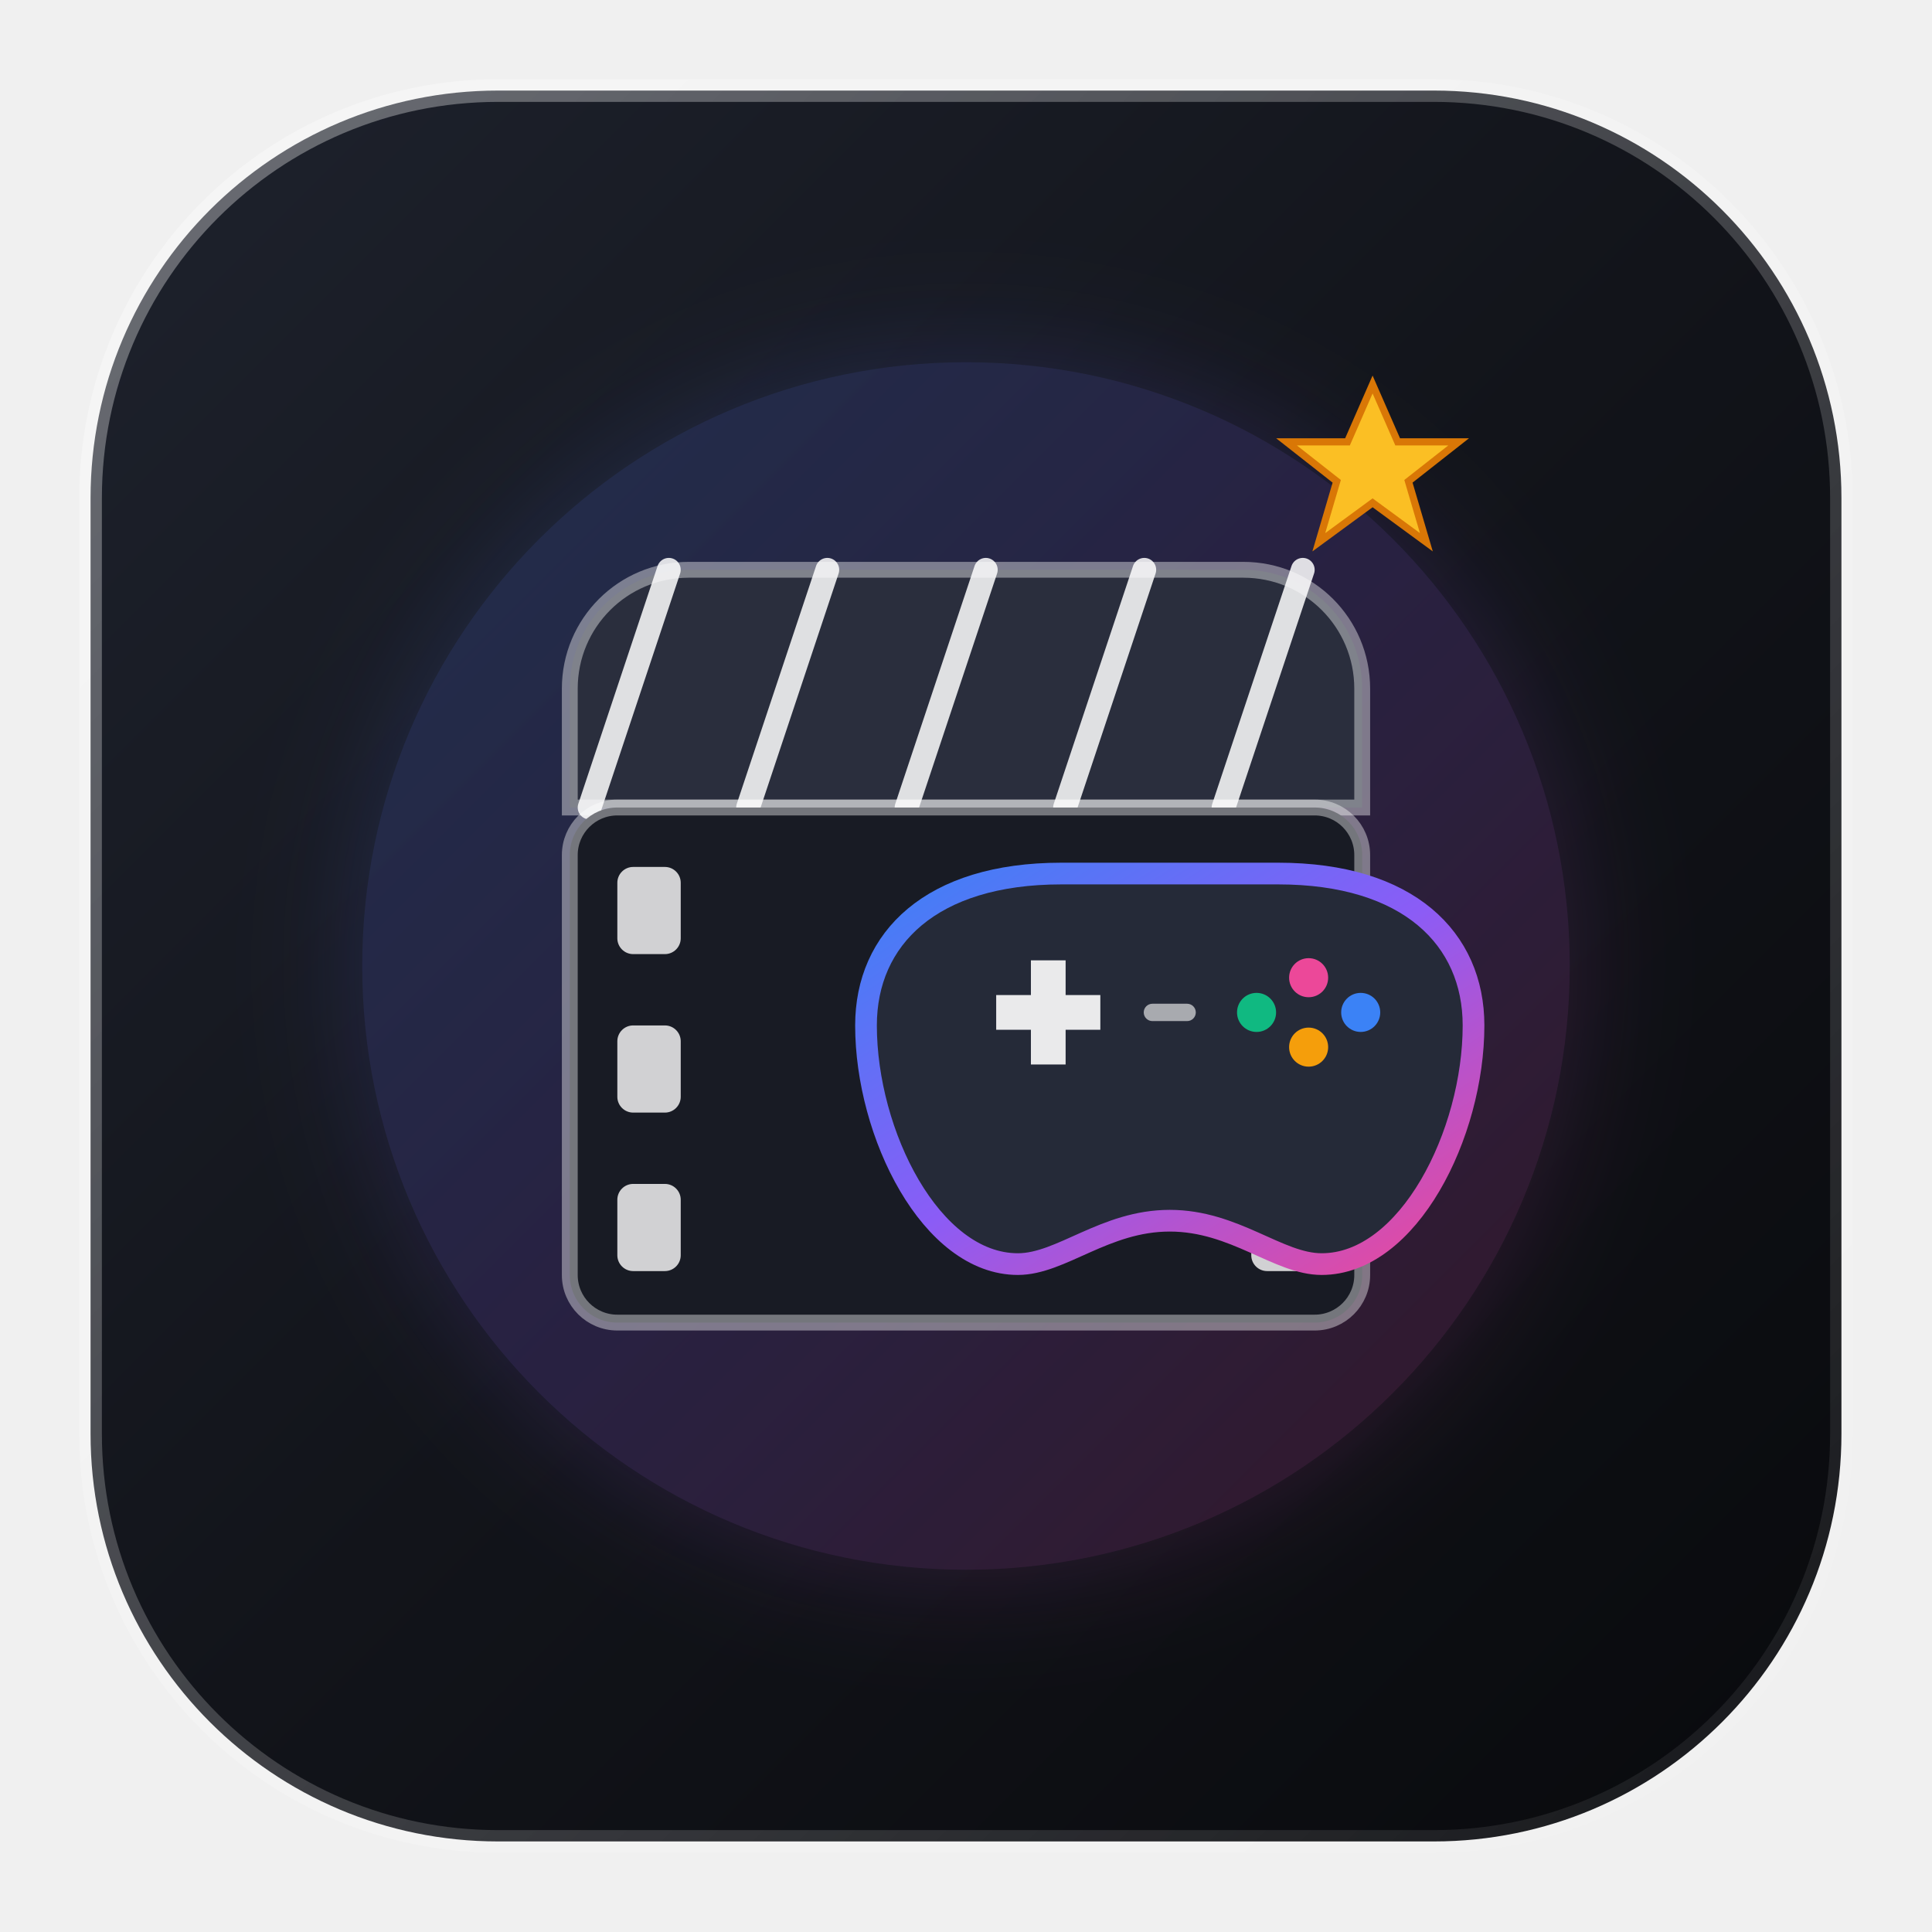
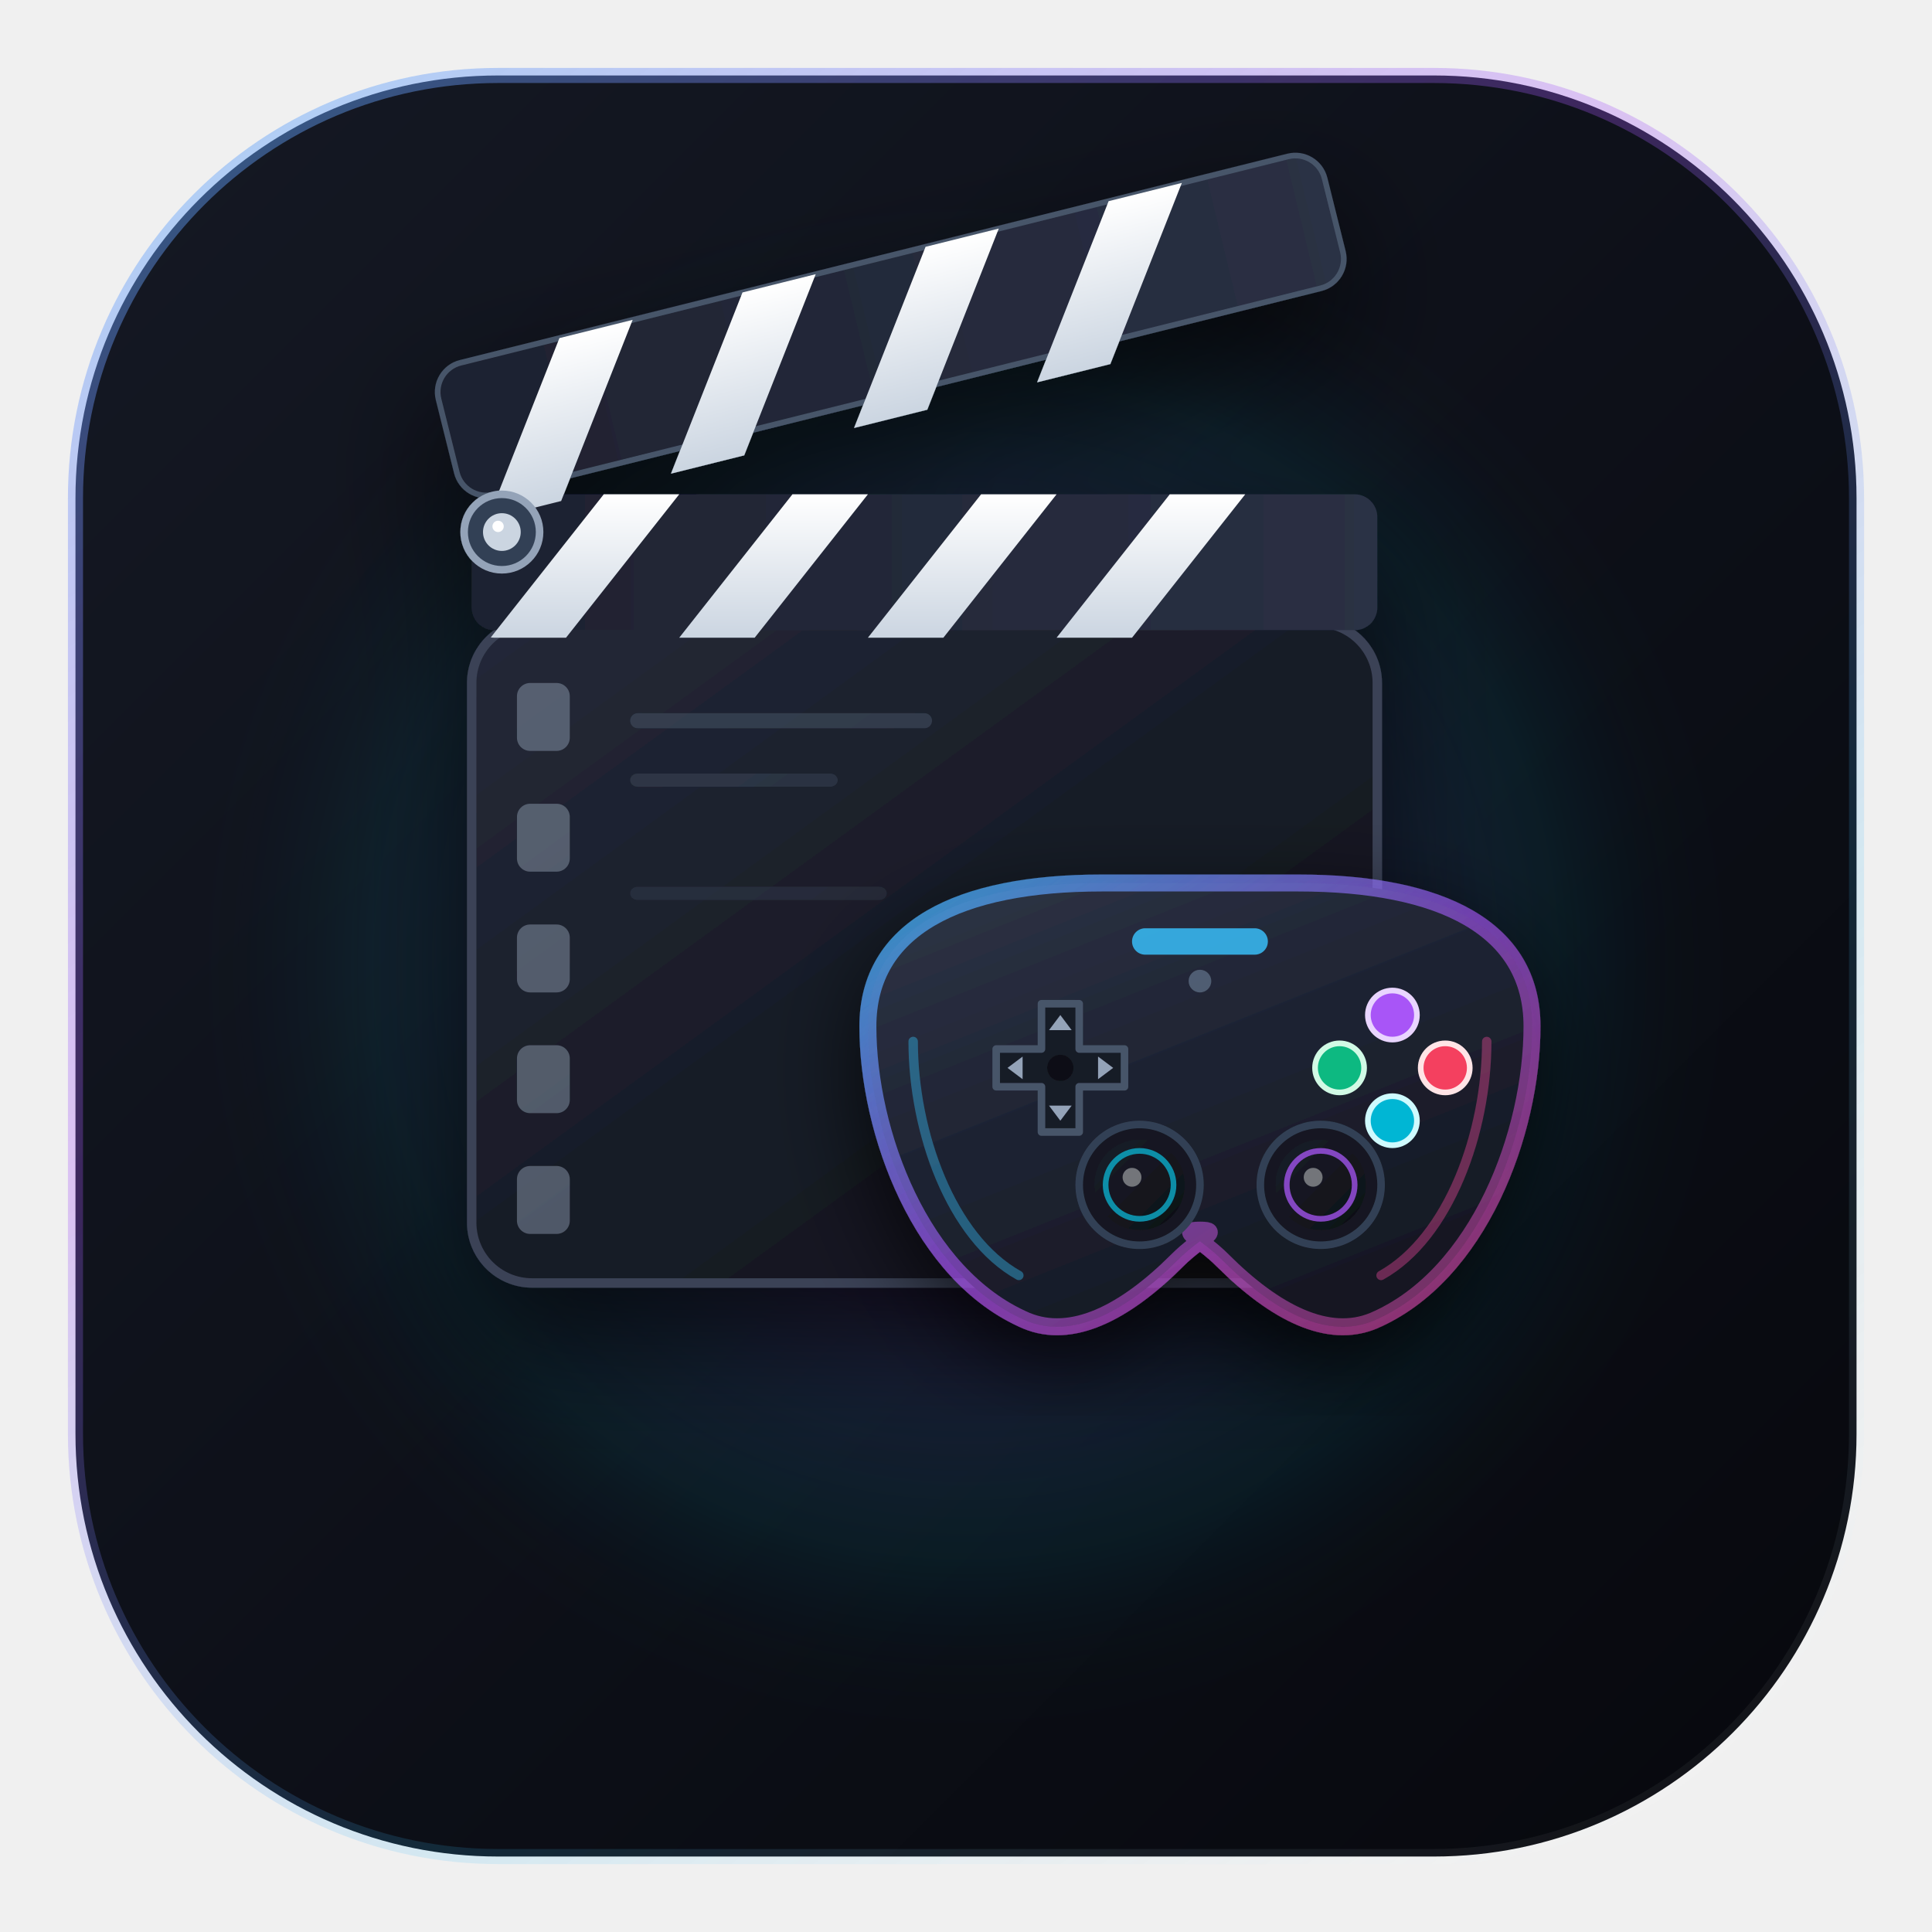
<svg xmlns="http://www.w3.org/2000/svg" viewBox="0 0 512 512" width="100%" height="100%">
  <defs>
-     <linearGradient id="bgGrad" x1="0%" y1="0%" x2="100%" y2="100%">
-       <stop offset="0%" stop-color="#1e222d" />
-       <stop offset="50%" stop-color="#12141a" />
-       <stop offset="100%" stop-color="#090a0d" />
+     <linearGradient id="bgGradient" x1="0%" y1="0%" x2="100%" y2="100%">
+       <stop offset="0%" stop-color="#151924" />
+       <stop offset="45%" stop-color="#0e111a" />
+       <stop offset="100%" stop-color="#07080d" />
    </linearGradient>
-     <linearGradient id="borderGrad" x1="0%" y1="0%" x2="100%" y2="100%">
-       <stop offset="0%" stop-color="#ffffff" stop-opacity="0.35" />
-       <stop offset="100%" stop-color="#ffffff" stop-opacity="0.05" />
+     <linearGradient id="rimLight" x1="15%" y1="0%" x2="85%" y2="100%">
+       <stop offset="0%" stop-color="#60a5fa" stop-opacity="0.45" />
+       <stop offset="35%" stop-color="#a855f7" stop-opacity="0.3" />
+       <stop offset="70%" stop-color="#38bdf8" stop-opacity="0.15" />
+       <stop offset="100%" stop-color="#ffffff" stop-opacity="0.04" />
    </linearGradient>
-     <linearGradient id="glowGrad" x1="0%" y1="0%" x2="100%" y2="100%">
-       <stop offset="0%" stop-color="#3b82f6" />
-       <stop offset="50%" stop-color="#8b5cf6" />
-       <stop offset="100%" stop-color="#ec4899" />
+     <radialGradient id="centerAura" cx="50%" cy="50%" r="50%">
+       <stop offset="0%" stop-color="#6366f1" stop-opacity="0.28" />
+       <stop offset="40%" stop-color="#8b5cf6" stop-opacity="0.18" />
+       <stop offset="75%" stop-color="#06b6d4" stop-opacity="0.08" />
+       <stop offset="100%" stop-color="#000000" stop-opacity="0" />
+     </radialGradient>
+     <linearGradient id="clapperBody" x1="0%" y1="0%" x2="100%" y2="100%">
+       <stop offset="0%" stop-color="#242938" />
+       <stop offset="50%" stop-color="#181c27" />
+       <stop offset="100%" stop-color="#11131c" />
    </linearGradient>
-     <filter id="glow" x="-20%" y="-20%" width="140%" height="140%">
-       <feGaussianBlur stdDeviation="16" result="blur" />
-       <feComposite in="SourceGraphic" in2="blur" operator="over" />
+     <linearGradient id="clapperStick" x1="0%" y1="0%" x2="100%" y2="0%">
+       <stop offset="0%" stop-color="#1e2230" />
+       <stop offset="100%" stop-color="#2a3044" />
+     </linearGradient>
+     <linearGradient id="stripeWhite" x1="0%" y1="0%" x2="0%" y2="100%">
+       <stop offset="0%" stop-color="#ffffff" />
+       <stop offset="100%" stop-color="#cbd5e1" />
+     </linearGradient>
+     <linearGradient id="padBody" x1="20%" y1="0%" x2="80%" y2="100%">
+       <stop offset="0%" stop-color="#2c3244" />
+       <stop offset="40%" stop-color="#1f2433" />
+       <stop offset="100%" stop-color="#131620" />
+     </linearGradient>
+     <linearGradient id="padBorder" x1="0%" y1="0%" x2="100%" y2="100%">
+       <stop offset="0%" stop-color="#38bdf8" stop-opacity="0.75" />
+       <stop offset="50%" stop-color="#a855f7" stop-opacity="0.6" />
+       <stop offset="100%" stop-color="#ec4899" stop-opacity="0.45" />
+     </linearGradient>
+     <linearGradient id="stickGradient" x1="0%" y1="0%" x2="100%" y2="100%">
+       <stop offset="0%" stop-color="#1b1e2a" />
+       <stop offset="100%" stop-color="#0d0f15" />
+     </linearGradient>
+     <filter id="shadowDepth" x="-20%" y="-20%" width="140%" height="140%">
+       <feDropShadow dx="0" dy="14" stdDeviation="16" flood-color="#000000" flood-opacity="0.65" />
    </filter>
+     <filter id="padGlow" x="-20%" y="-20%" width="140%" height="140%">
+       <feDropShadow dx="0" dy="8" stdDeviation="12" flood-color="#000000" flood-opacity="0.75" />
+     </filter>
+     <clipPath id="clapperTopClip">
+       <rect x="0" y="0" width="220" height="42" rx="8" />
+     </clipPath>
+     <clipPath id="clapperBottomStickClip">
+       <rect x="0" y="0" width="220" height="38" rx="6" />
+     </clipPath>
  </defs>
-   <rect x="24" y="24" width="464" height="464" rx="108" fill="url(#bgGrad)" />
-   <rect x="24" y="24" width="464" height="464" rx="108" fill="none" stroke="url(#borderGrad)" stroke-width="6" />
-   <circle cx="256" cy="256" r="160" fill="url(#glowGrad)" opacity="0.18" filter="url(#glow)" />
-   <g transform="translate(130, 130) scale(1.05)">
-     <path d="M20 50 C20 33.4 33.4 20 50 20 L190 20 C206.6 20 220 33.4 220 50 L220 80 L20 80 Z" fill="#2a2e3d" stroke="#ffffff" stroke-width="4" stroke-opacity="0.4" />
-     <path d="M45 20 L25 80 M85 20 L65 80 M125 20 L105 80 M165 20 L145 80 M205 20 L185 80" stroke="#ffffff" stroke-width="6" stroke-opacity="0.85" stroke-linecap="round" />
-     <rect x="20" y="80" width="200" height="130" rx="12" fill="#181b24" stroke="#ffffff" stroke-width="4" stroke-opacity="0.4" />
-     <rect x="32" y="95" width="16" height="22" rx="4" fill="#ffffff" opacity="0.8" />
-     <rect x="32" y="135" width="16" height="22" rx="4" fill="#ffffff" opacity="0.8" />
-     <rect x="32" y="175" width="16" height="22" rx="4" fill="#ffffff" opacity="0.8" />
-     <rect x="192" y="95" width="16" height="22" rx="4" fill="#ffffff" opacity="0.8" />
-     <rect x="192" y="135" width="16" height="22" rx="4" fill="#ffffff" opacity="0.8" />
-     <rect x="192" y="175" width="16" height="22" rx="4" fill="#ffffff" opacity="0.8" />
+   <rect x="20" y="20" width="472" height="472" rx="112" fill="url(#bgGradient)" />
+   <rect x="20" y="20" width="472" height="472" rx="112" fill="none" stroke="url(#rimLight)" stroke-width="4" />
+   <circle cx="256" cy="256" r="210" fill="url(#centerAura)" />
+   <g id="cinemaClapper" filter="url(#shadowDepth)" transform="translate(105, 95)">
+     <rect x="20" y="70" width="240" height="175" rx="16" fill="url(#clapperBody)" stroke="#3b4256" stroke-width="2.5" />
+     <g opacity="0.45">
+       <rect x="32" y="86" width="14" height="18" rx="3.5" fill="#94a3b8" />
+       <rect x="32" y="118" width="14" height="18" rx="3.5" fill="#94a3b8" />
+       <rect x="32" y="150" width="14" height="18" rx="3.5" fill="#94a3b8" />
+       <rect x="32" y="182" width="14" height="18" rx="3.5" fill="#94a3b8" />
+       <rect x="32" y="214" width="14" height="18" rx="3.5" fill="#94a3b8" />
+     </g>
+     <rect x="62" y="94" width="80" height="4" rx="2" fill="#475569" opacity="0.5" />
+     <rect x="62" y="110" width="55" height="3.5" rx="2" fill="#475569" opacity="0.35" />
+     <rect x="62" y="140" width="68" height="3.5" rx="2" fill="#475569" opacity="0.25" />
+     <g transform="translate(20, 36)">
+       <rect x="0" y="0" width="240" height="36" rx="6" fill="url(#clapperStick)" />
+       <g clip-path="url(#clapperBottomStickClip)">
+         <polygon points="35,0 55,0 25,38 5,38" fill="url(#stripeWhite)" />
+         <polygon points="85,0 105,0 75,38 55,38" fill="url(#stripeWhite)" />
+         <polygon points="135,0 155,0 125,38 105,38" fill="url(#stripeWhite)" />
+         <polygon points="185,0 205,0 175,38 155,38" fill="url(#stripeWhite)" />
+       </g>
+     </g>
+     <g transform="translate(18, 38) rotate(-14)">
+       <rect x="0" y="-36" width="242" height="36" rx="8" fill="url(#clapperStick)" stroke="#475569" stroke-width="1.5" />
+       <g clip-path="url(#clapperTopClip)" transform="translate(0, -36)">
+         <polygon points="35,0 55,0 25,42 5,42" fill="url(#stripeWhite)" />
+         <polygon points="85,0 105,0 75,42 55,42" fill="url(#stripeWhite)" />
+         <polygon points="135,0 155,0 125,42 105,42" fill="url(#stripeWhite)" />
+         <polygon points="185,0 205,0 175,42 155,42" fill="url(#stripeWhite)" />
+       </g>
+     </g>
+     <circle cx="28" cy="46" r="10" fill="#334155" stroke="#94a3b8" stroke-width="2" />
+     <circle cx="28" cy="46" r="5" fill="#cbd5e1" />
+     <circle cx="27" cy="44.5" r="1.5" fill="#ffffff" />
  </g>
-   <g transform="translate(195, 220) scale(1.15)">
-     <path d="M30 45 C30 25 45 10 75 10 L125 10 C155 10 170 25 170 45 C170 70 155 100 135 100 C125 100 115 90 100 90 C85 90 75 100 65 100 C45 100 30 70 30 45 Z" fill="#252a38" stroke="url(#glowGrad)" stroke-width="5" />
-     <path d="M60 38 L68 38 L68 30 L76 30 L76 38 L84 38 L84 46 L76 46 L76 54 L68 54 L68 46 L60 46 Z" fill="#ffffff" opacity="0.9" />
-     <circle cx="132" cy="34" r="4.5" fill="#ec4899" />
-     <circle cx="144" cy="42" r="4.5" fill="#3b82f6" />
-     <circle cx="120" cy="42" r="4.5" fill="#10b981" />
-     <circle cx="132" cy="50" r="4.5" fill="#f59e0b" />
-     <rect x="94" y="40" width="12" height="4" rx="2" fill="#ffffff" opacity="0.6" />
-   </g>
-   <g transform="translate(340, 100) scale(0.95)">
-     <polygon points="25,2 32,18 49,18 35,29 40,46 25,35 10,46 15,29 1,18 18,18" fill="#fbbf24" stroke="#d97706" stroke-width="2" />
+   <g id="gamepad" filter="url(#padGlow)" transform="translate(178, 222)">
+     <path d="M 52 50               C 52 24, 76 12, 114 12               L 166 12               C 204 12, 228 24, 228 50               C 228 78, 214 116, 186 128               C 174 133, 160 126, 146 112               C 140 106, 134 104, 140 104               C 146 104, 140 106, 134 112               C 120 126, 106 133, 94 128               C 66 116, 52 78, 52 50 Z" fill="url(#padBody)" stroke="url(#padBorder)" stroke-width="4.5" stroke-linejoin="round" />
+     <path d="M 64 54 C 64 78, 74 106, 92 116" fill="none" stroke="#38bdf8" stroke-width="2.5" stroke-linecap="round" opacity="0.4" />
+     <path d="M 216 54 C 216 78, 206 106, 188 116" fill="none" stroke="#ec4899" stroke-width="2.5" stroke-linecap="round" opacity="0.4" />
+     <rect x="122" y="24" width="36" height="7" rx="3.5" fill="#38bdf8" opacity="0.85" />
+     <circle cx="140" cy="38" r="3" fill="#64748b" opacity="0.7" />
+     <g transform="translate(86, 44)">
+       <path d="M 12 0                 L 22 0                 L 22 12                 L 34 12                 L 34 22                 L 22 22                 L 22 34                 L 12 34                 L 12 22                 L 0 22                 L 0 12                 L 12 12 Z" fill="#181c28" stroke="#475569" stroke-width="2" stroke-linejoin="round" />
+       <polygon points="17,3 14,7 20,7" fill="#94a3b8" />
+       <polygon points="17,31 14,27 20,27" fill="#94a3b8" />
+       <polygon points="3,17 7,14 7,20" fill="#94a3b8" />
+       <polygon points="31,17 27,14 27,20" fill="#94a3b8" />
+       <circle cx="17" cy="17" r="3.5" fill="#0f1118" />
+     </g>
+     <g transform="translate(174, 44)">
+       <circle cx="17" cy="3" r="6.5" fill="#a855f7" stroke="#e9d5ff" stroke-width="1.5" />
+       <circle cx="31" cy="17" r="6.5" fill="#f43f5e" stroke="#ffe4e6" stroke-width="1.5" />
+       <circle cx="17" cy="31" r="6.5" fill="#06b6d4" stroke="#cffafe" stroke-width="1.5" />
+       <circle cx="3" cy="17" r="6.5" fill="#10b981" stroke="#d1fae5" stroke-width="1.5" />
+     </g>
+     <g transform="translate(108, 76)">
+       <circle cx="16" cy="16" r="16" fill="#151822" stroke="#334155" stroke-width="2" />
+       <circle cx="16" cy="16" r="12" fill="url(#stickGradient)" />
+       <circle cx="16" cy="16" r="9" fill="none" stroke="#06b6d4" stroke-width="1.5" opacity="0.75" />
+       <circle cx="14" cy="14" r="2.5" fill="#ffffff" opacity="0.4" />
+     </g>
+     <g transform="translate(156, 76)">
+       <circle cx="16" cy="16" r="16" fill="#151822" stroke="#334155" stroke-width="2" />
+       <circle cx="16" cy="16" r="12" fill="url(#stickGradient)" />
+       <circle cx="16" cy="16" r="9" fill="none" stroke="#a855f7" stroke-width="1.5" opacity="0.75" />
+       <circle cx="14" cy="14" r="2.5" fill="#ffffff" opacity="0.4" />
+     </g>
  </g>
</svg>
